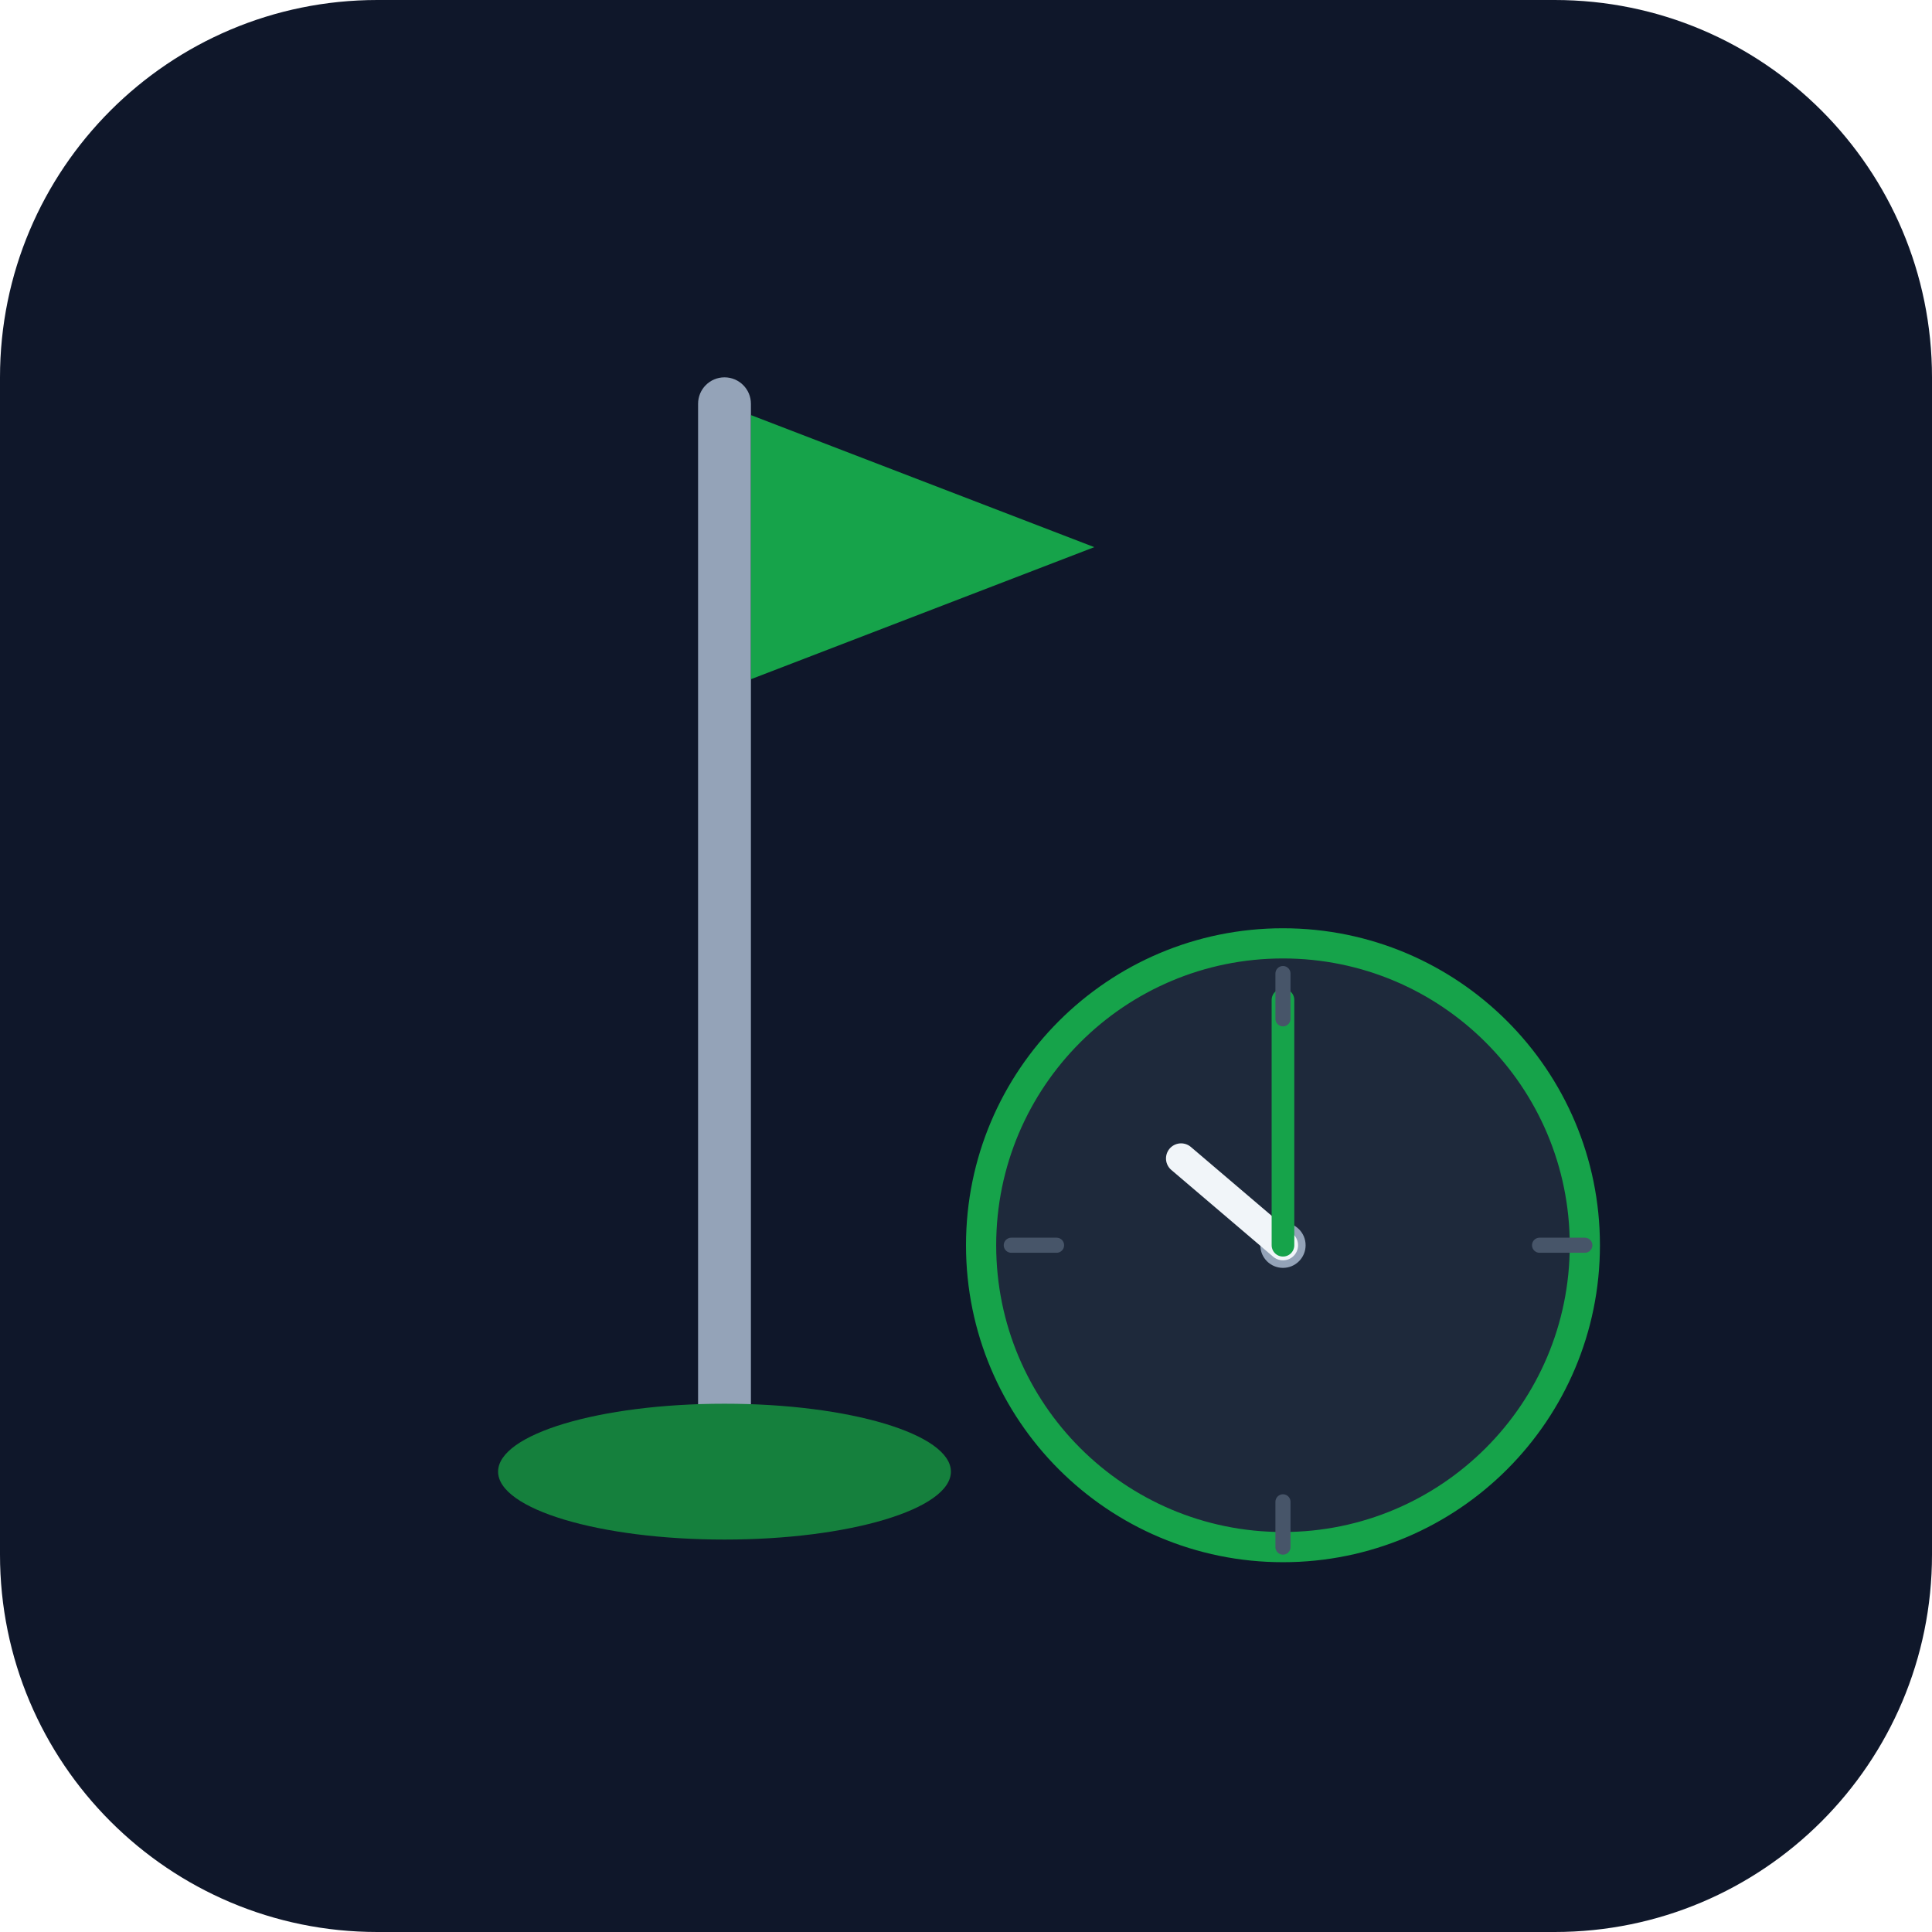
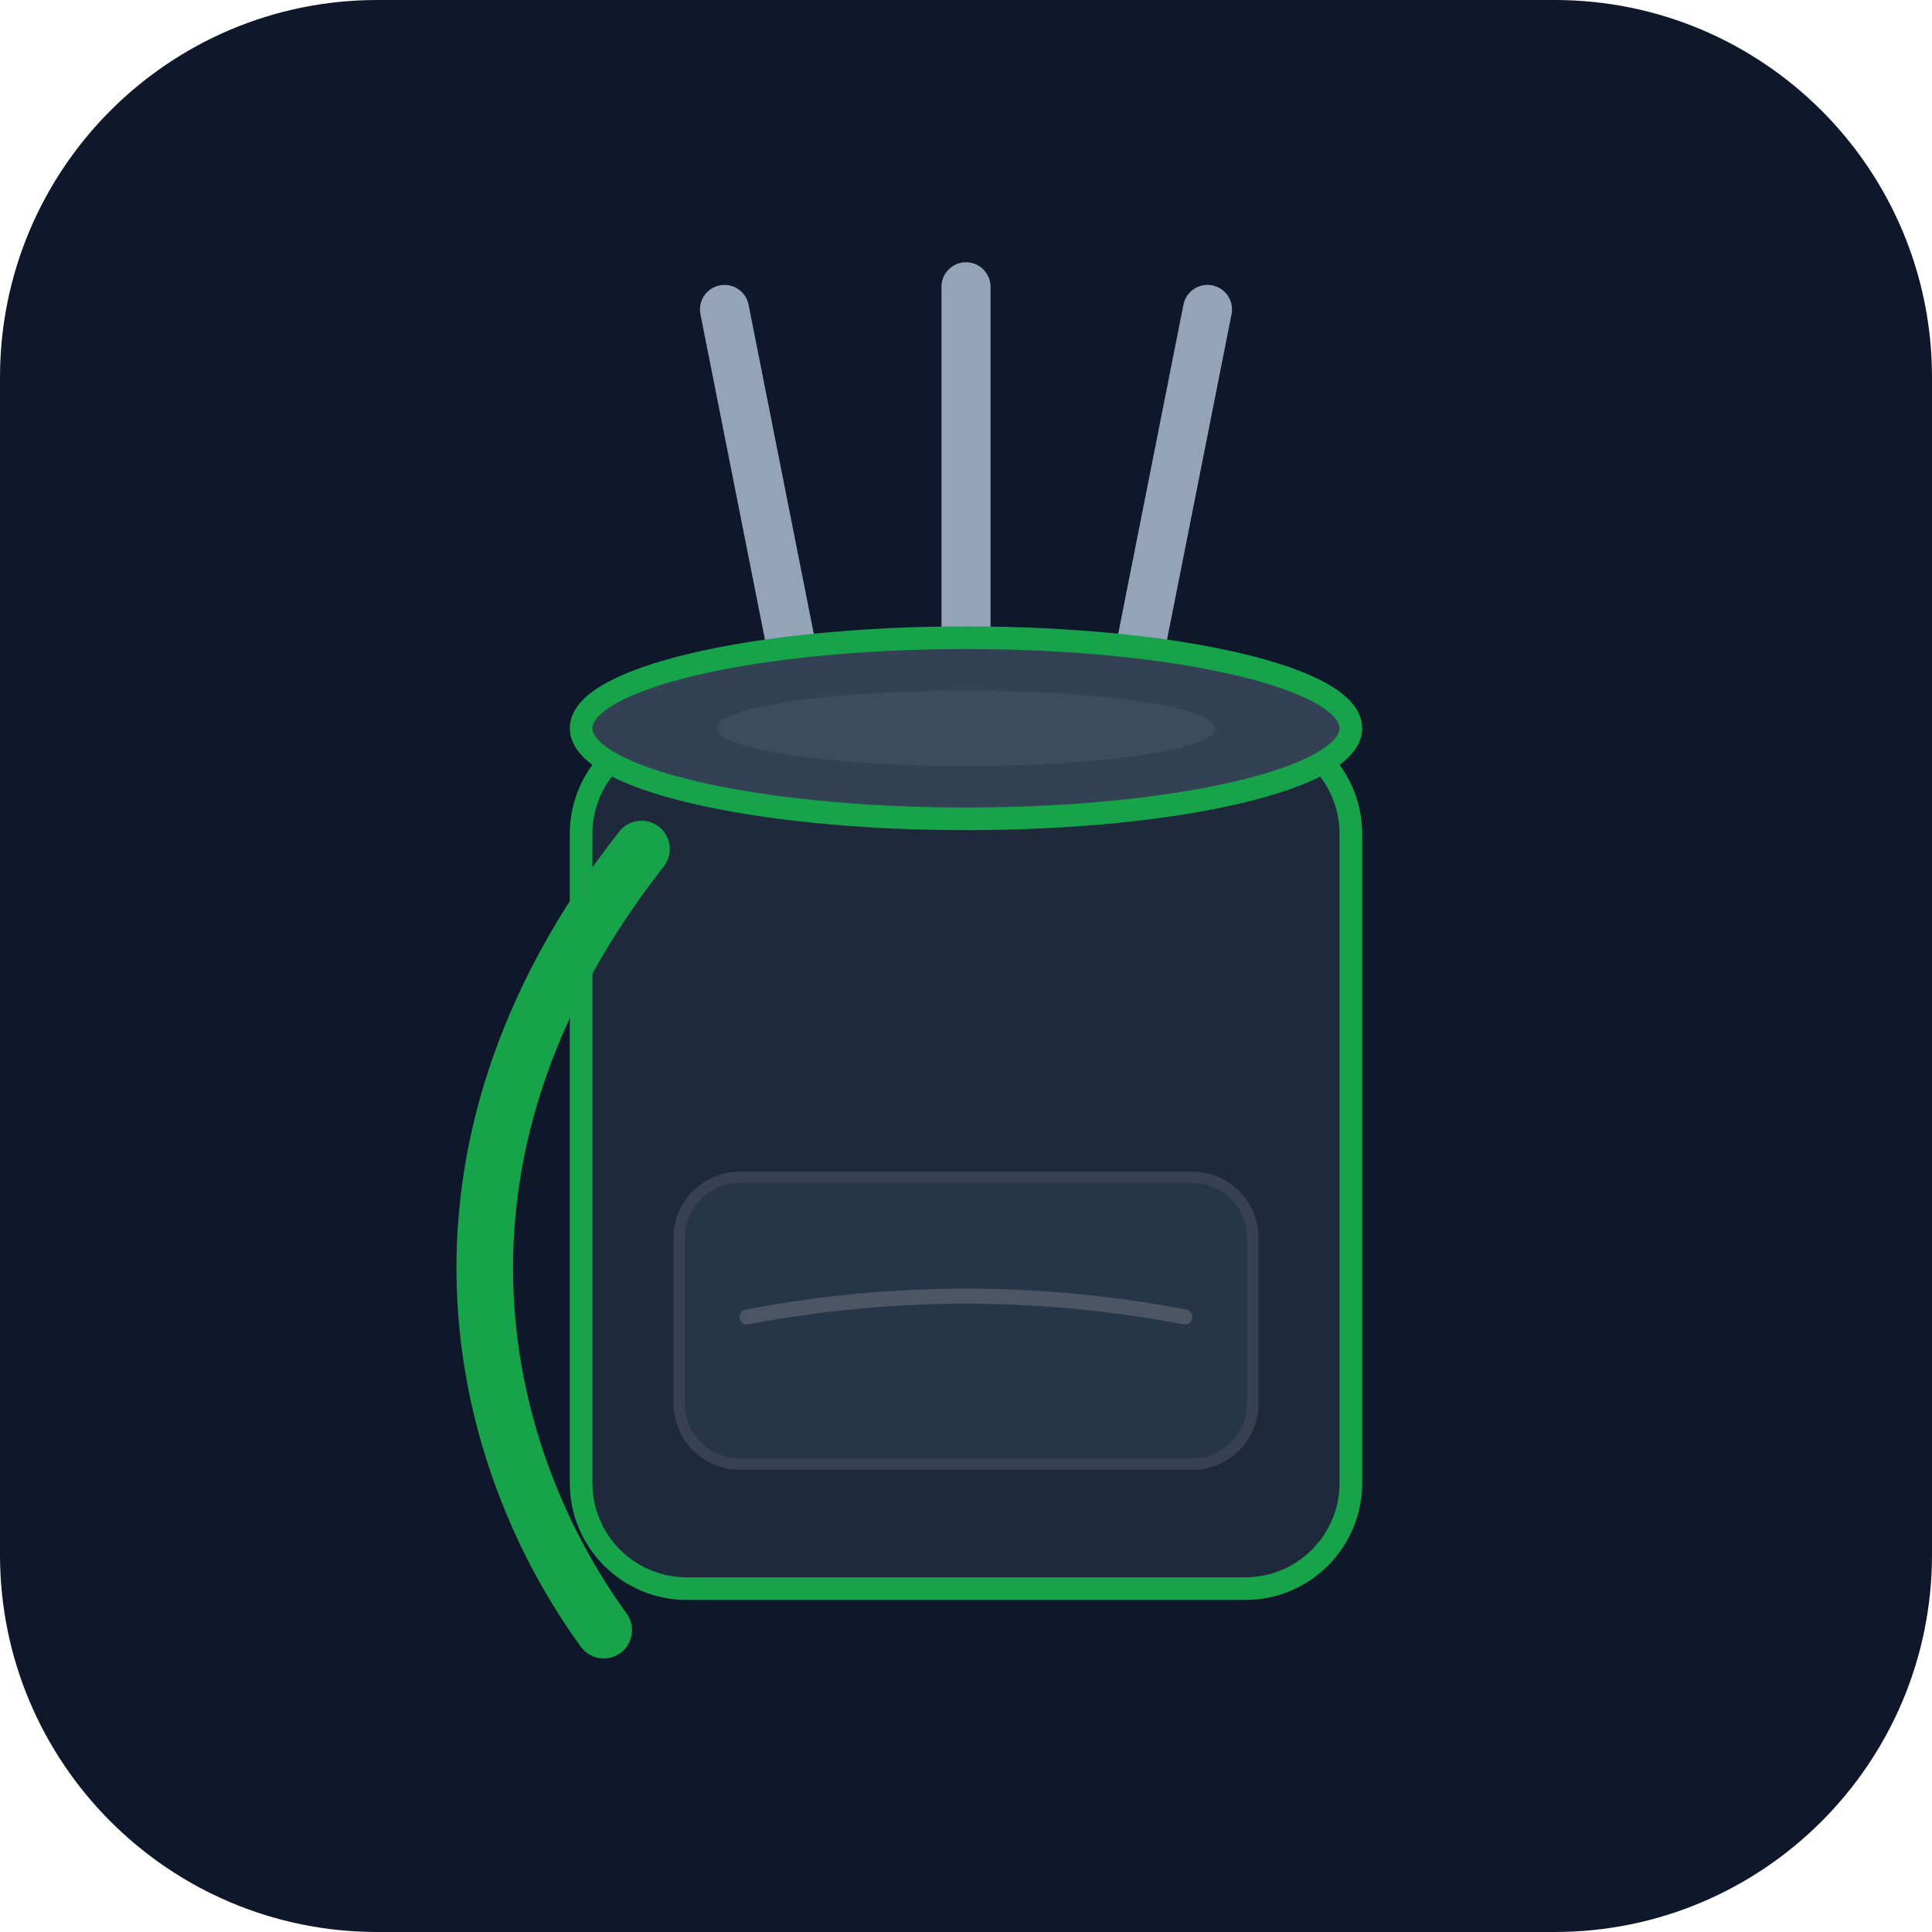
<svg xmlns="http://www.w3.org/2000/svg" viewBox="0 0 512 512" width="512" height="512">
  <rect width="512" height="512" rx="100" fill="#0f172a" />
-   <rect x="185" y="100" width="14" height="280" rx="7" fill="#94a3b8" />
-   <polygon points="199,110 290,145 199,180" fill="#16a34a" />
-   <ellipse cx="192" cy="390" rx="60" ry="18" fill="#15803d" />
-   <circle cx="340" cy="330" r="80" fill="#1e293b" stroke="#16a34a" stroke-width="8" />
-   <circle cx="340" cy="330" r="6" fill="#94a3b8" />
-   <line x1="340" y1="330" x2="313" y2="307" stroke="#f1f5f9" stroke-width="8" stroke-linecap="round" />
-   <line x1="340" y1="330" x2="340" y2="265" stroke="#16a34a" stroke-width="6" stroke-linecap="round" />
-   <line x1="340" y1="258" x2="340" y2="270" stroke="#475569" stroke-width="4" stroke-linecap="round" />
-   <line x1="340" y1="398" x2="340" y2="410" stroke="#475569" stroke-width="4" stroke-linecap="round" />
-   <line x1="268" y1="330" x2="280" y2="330" stroke="#475569" stroke-width="4" stroke-linecap="round" />
-   <line x1="408" y1="330" x2="420" y2="330" stroke="#475569" stroke-width="4" stroke-linecap="round" />
+   <line x1="214" y1="193" x2="192" y2="82" stroke="#94a3b8" stroke-width="13" stroke-linecap="round" />
+   <line x1="256" y1="189" x2="256" y2="76" stroke="#94a3b8" stroke-width="13" stroke-linecap="round" />
+   <line x1="298" y1="193" x2="320" y2="82" stroke="#94a3b8" stroke-width="13" stroke-linecap="round" />
+   <rect x="154" y="193" width="204" height="228" rx="28" fill="#1e293b" stroke="#16a34a" stroke-width="6" />
+   <ellipse cx="256" cy="193" rx="102" ry="24" fill="#334155" stroke="#16a34a" stroke-width="6" />
+   <path d="M 170 225 C 105 308 128 388 160 432" stroke="#16a34a" stroke-width="15" fill="none" stroke-linecap="round" />
+   <rect x="180" y="312" width="152" height="76" rx="16" fill="#263548" stroke="#374151" stroke-width="3" />
+   <path d="M 198 349 Q 256 338 314 349" stroke="#4b5563" stroke-width="4" fill="none" stroke-linecap="round" />
+   <ellipse cx="256" cy="193" rx="66" ry="10" fill="#475569" opacity="0.5" />
</svg>
